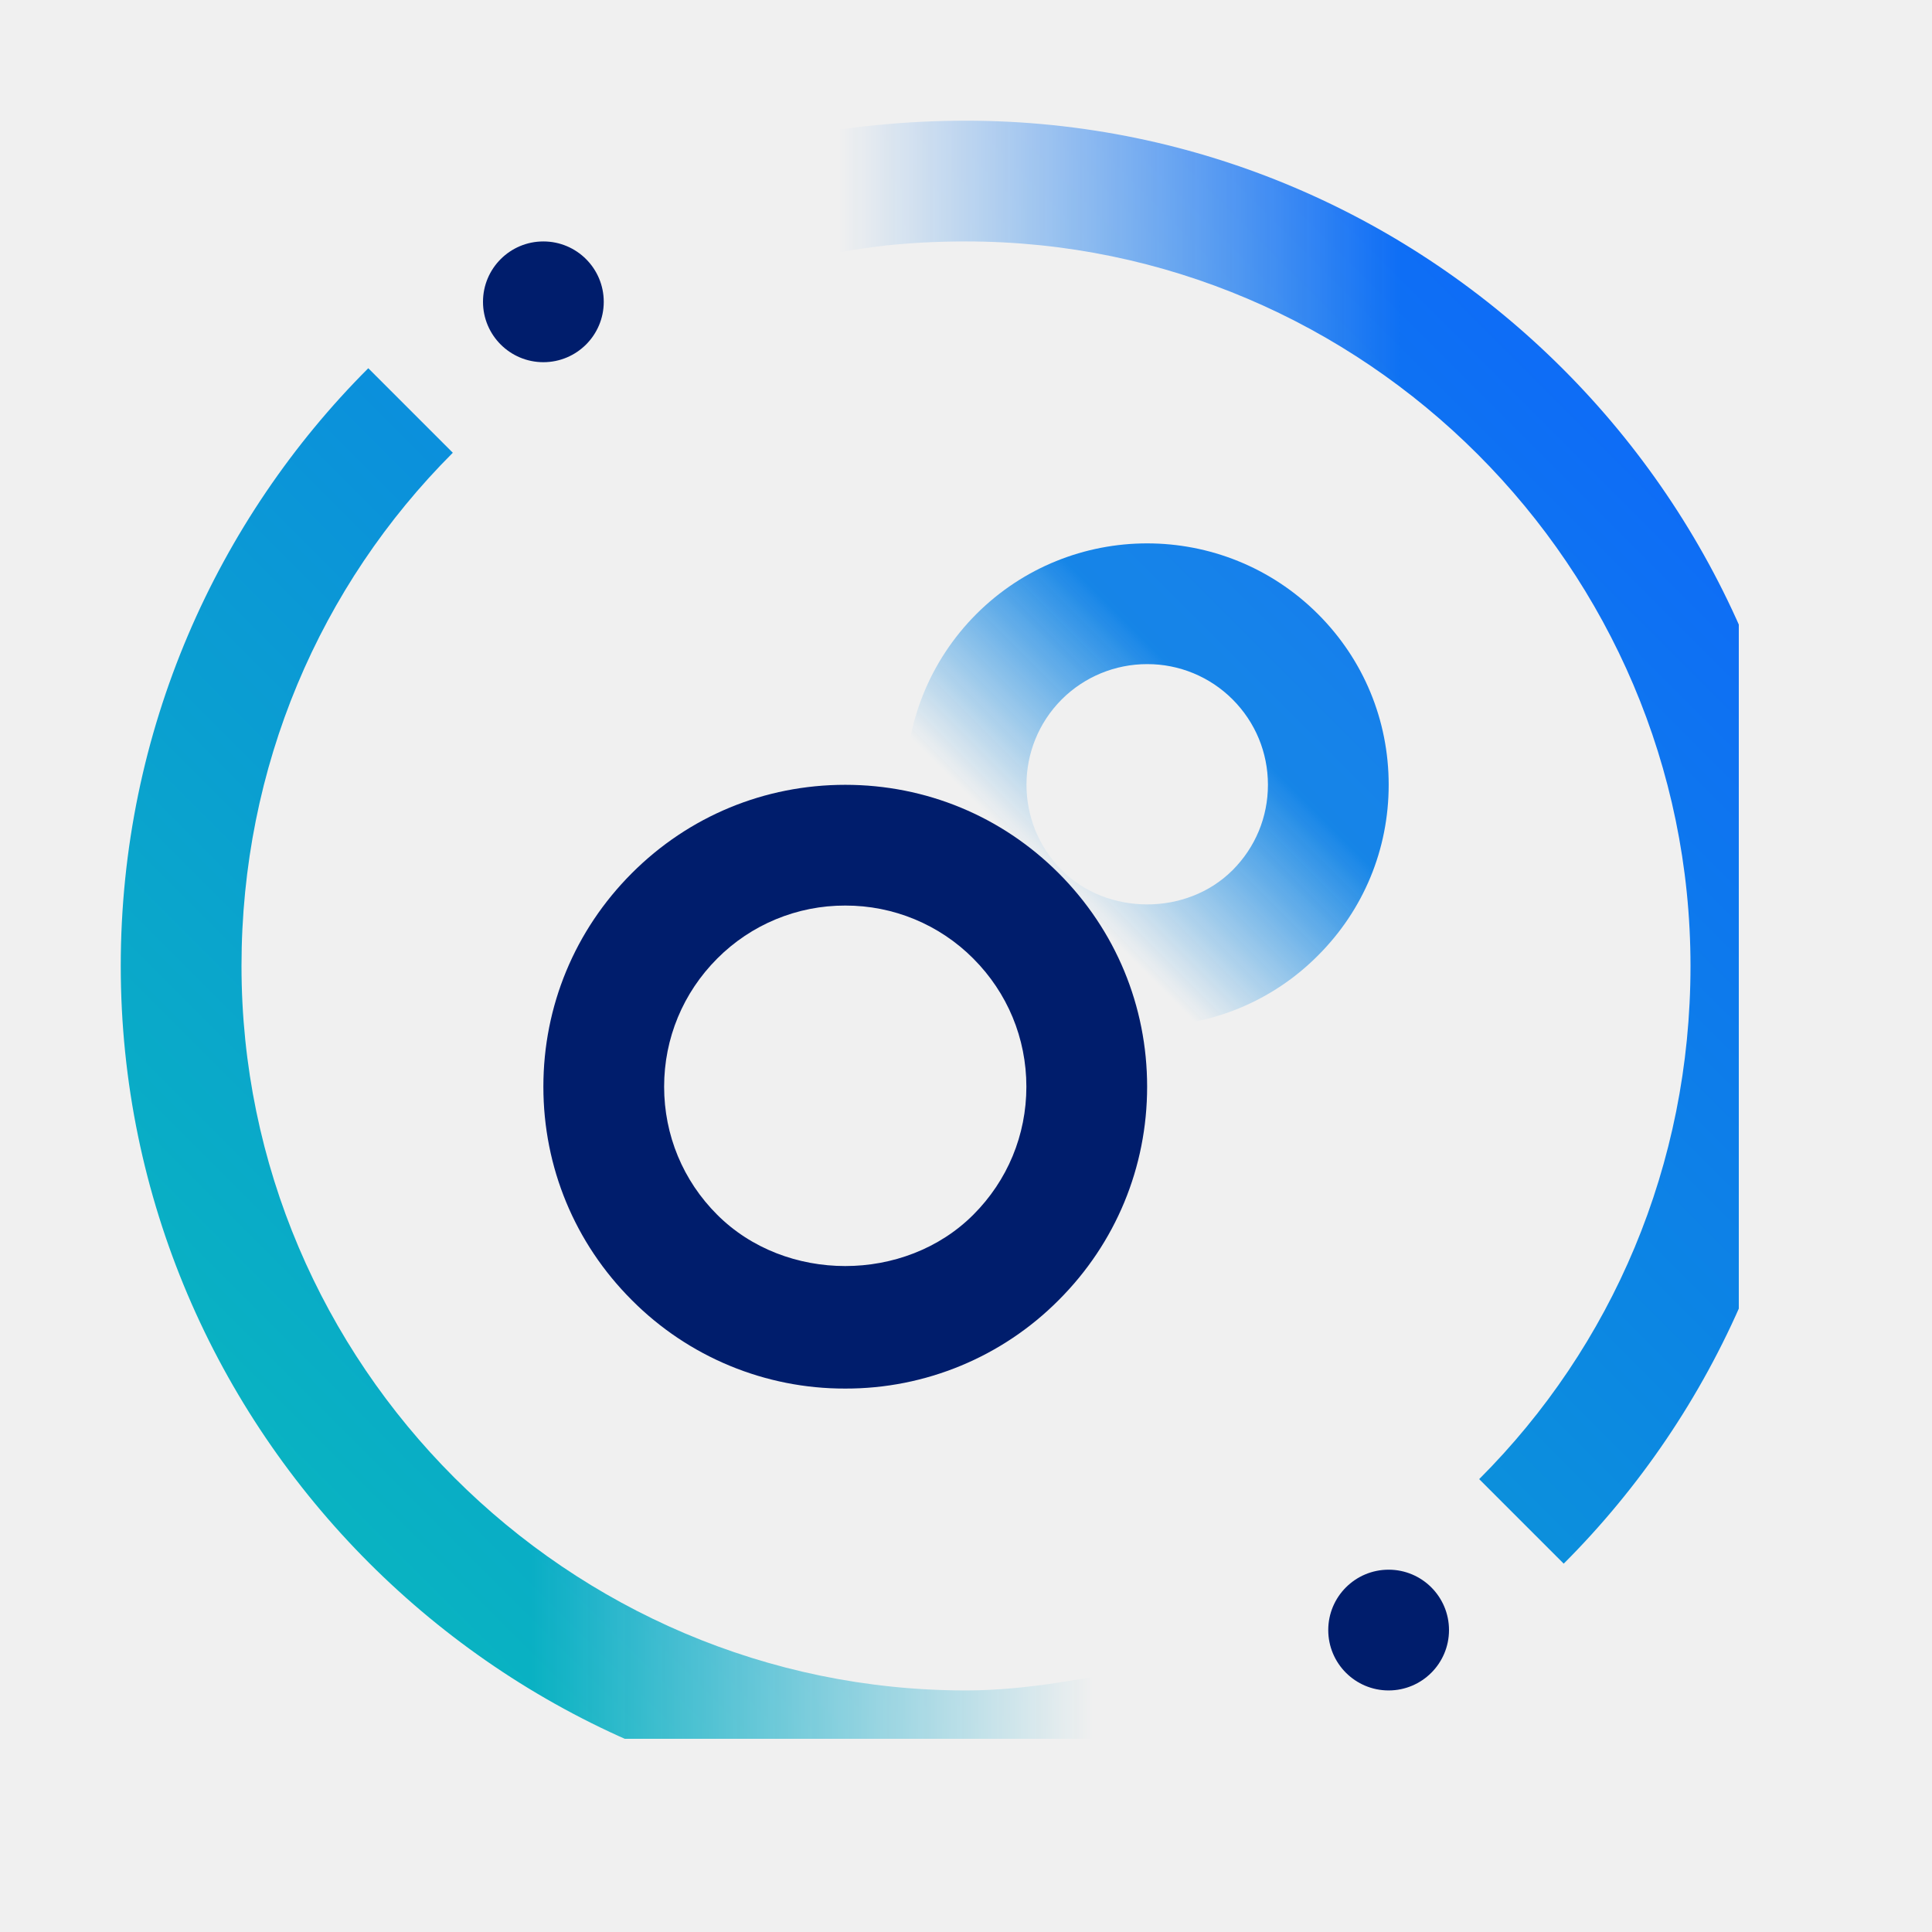
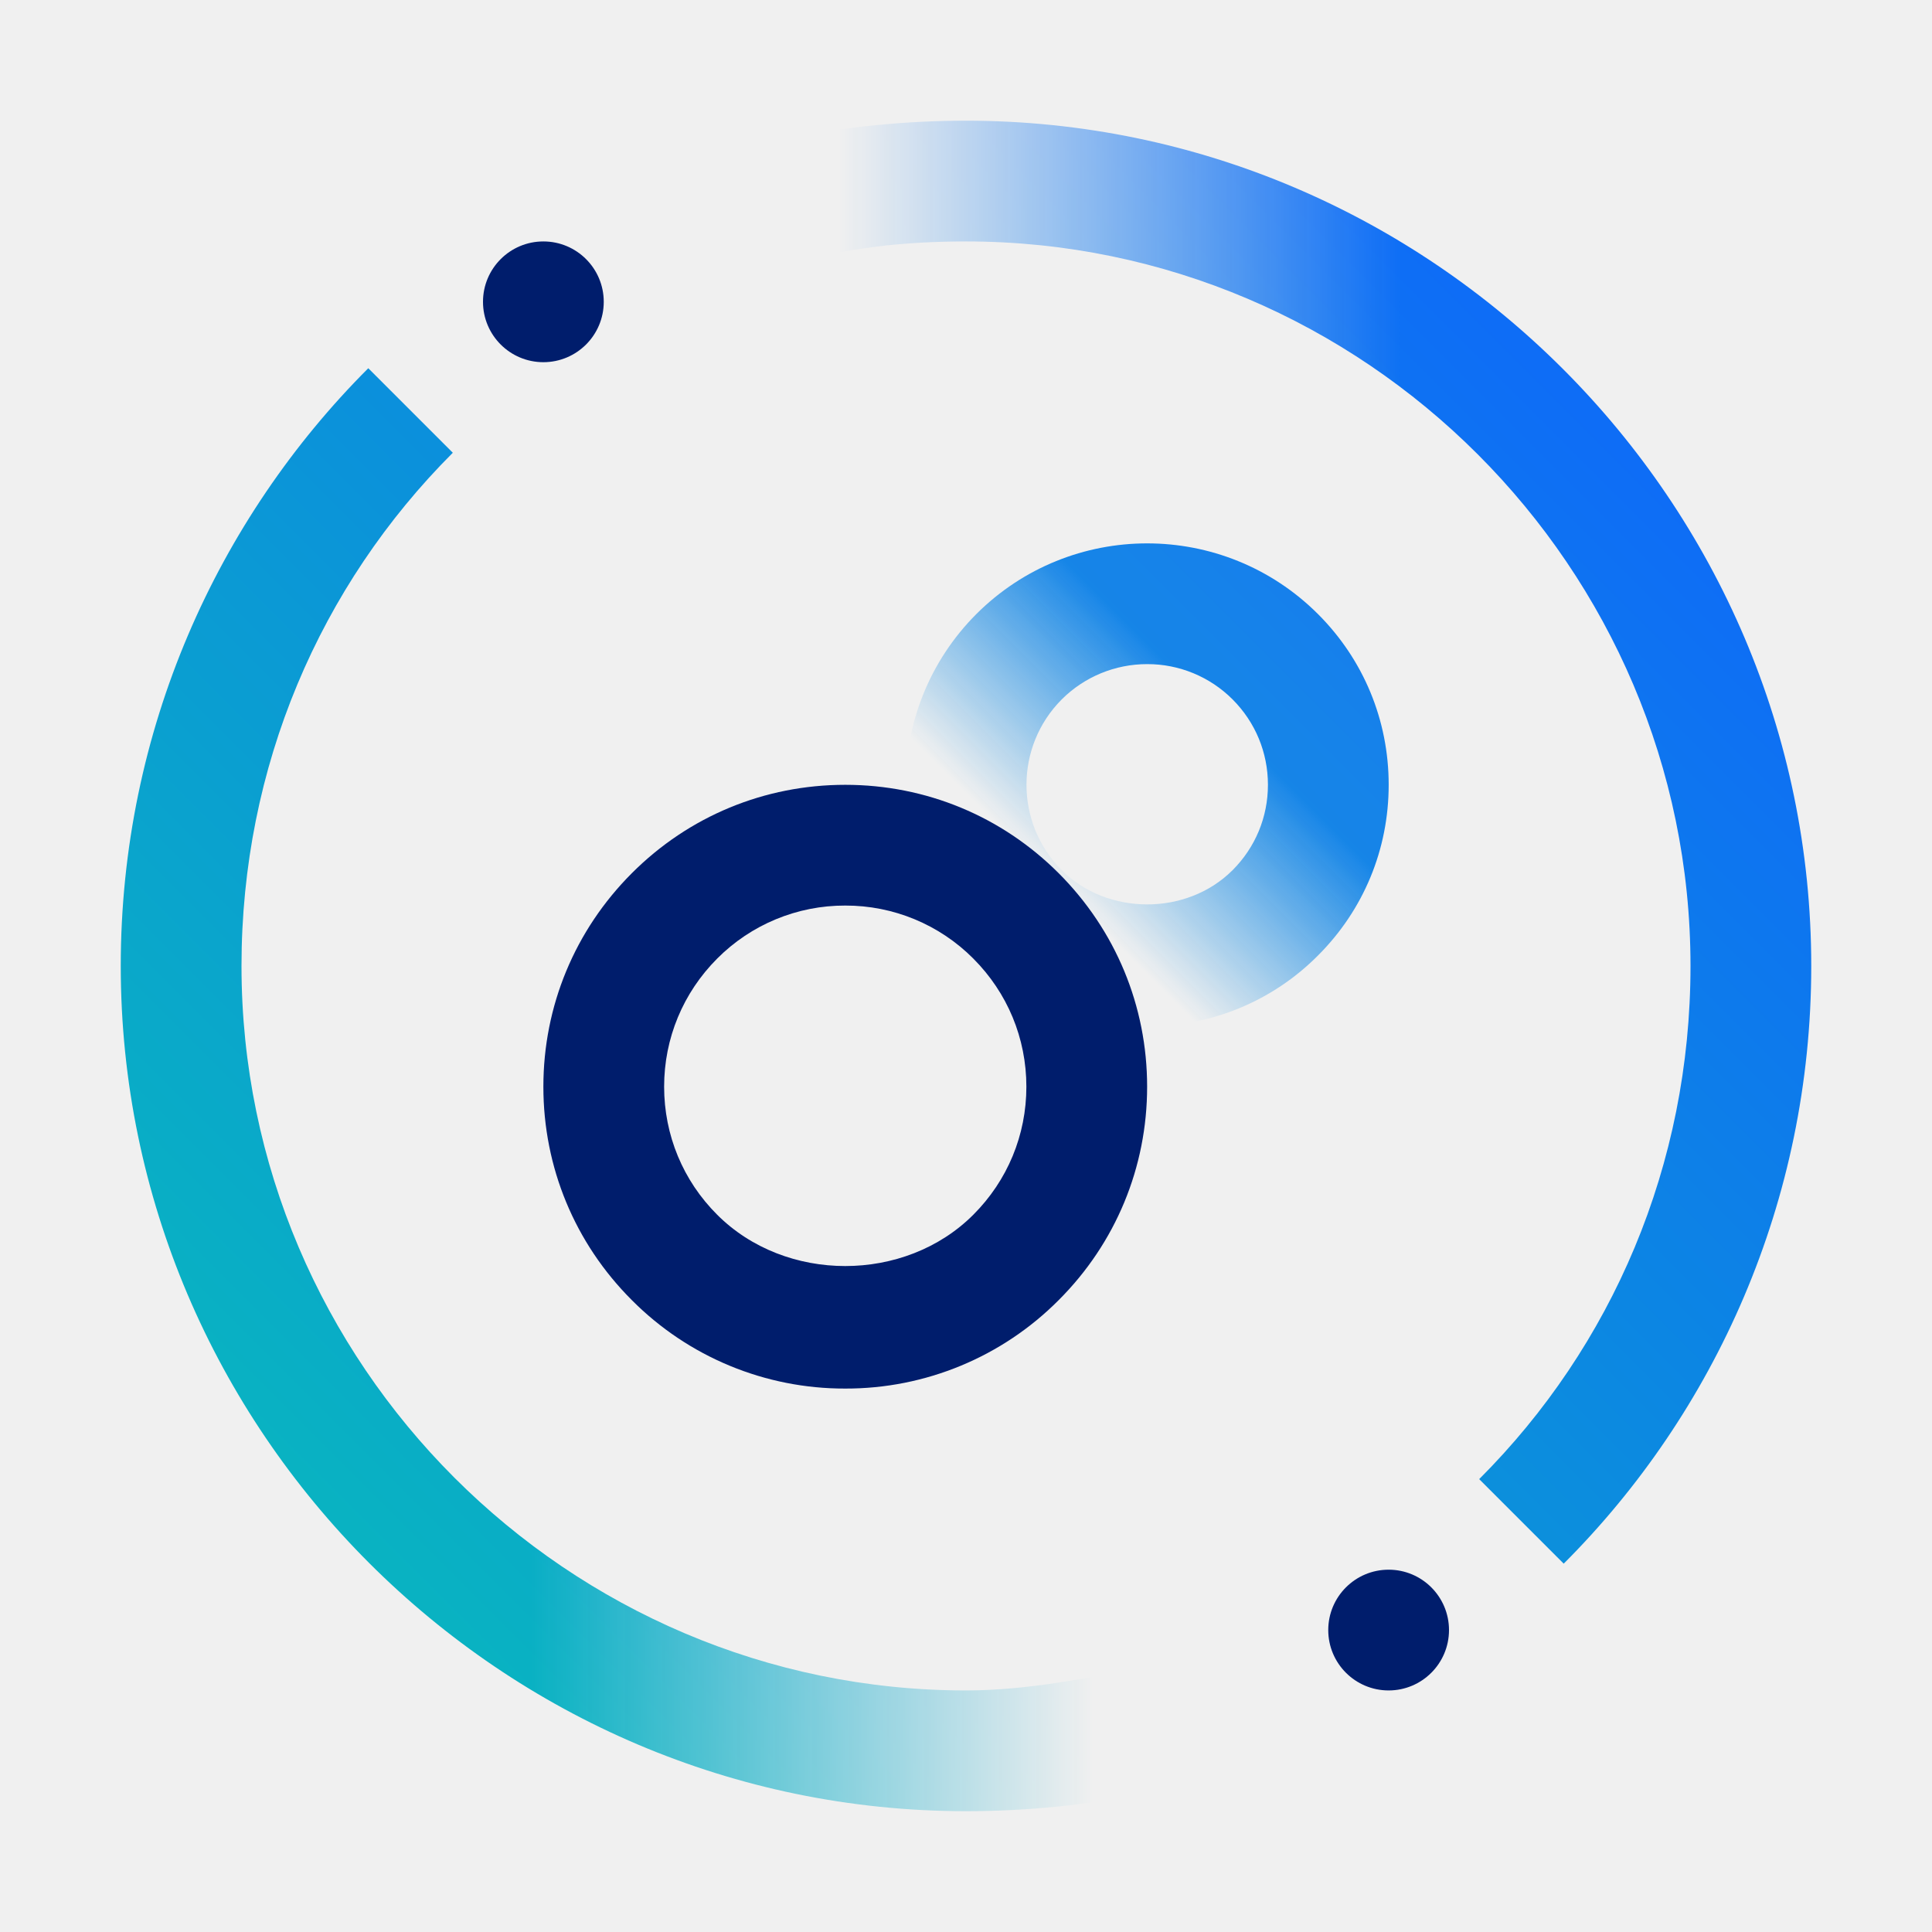
<svg xmlns="http://www.w3.org/2000/svg" xmlns:xlink="http://www.w3.org/1999/xlink" id="PowerHighAvailability" viewBox="0 0 32 32">
  <defs>
-     <linearGradient id="bnrckxqqja" x1="-1438.704" y1="692.591" x2="-1423.39" y2="692.591" gradientTransform="matrix(-1 0 0 1 -1414.582 -665.093)" gradientUnits="userSpaceOnUse">
+     <linearGradient id="idvoc02rxa" x1="-1438.704" y1="692.591" x2="-1423.39" y2="692.591" gradientTransform="matrix(-1 0 0 1 -1414.582 -665.093)" gradientUnits="userSpaceOnUse">
      <stop offset=".393" />
      <stop offset="1" stop-opacity="0" />
    </linearGradient>
-     <linearGradient id="qpgbkjphob" x1="180.461" y1="-2151.591" x2="195.775" y2="-2151.591" gradientTransform="matrix(1 0 0 -1 -172.582 -2147.093)" xlink:href="#bnrckxqqja" />
-     <linearGradient id="xw31gediqc" x1="-540.389" y1="-578.655" x2="-536.565" y2="-580.863" gradientTransform="matrix(.95252 1.45493 -.54959 2.5198 212.644 2257.556)" gradientUnits="userSpaceOnUse">
+     <linearGradient id="9028qia7ib" x1="180.461" y1="-2151.591" x2="195.775" y2="-2151.591" gradientTransform="matrix(1 0 0 -1 -172.582 -2147.093)" xlink:href="#idvoc02rxa" />
+     <linearGradient id="ck1qak5y7c" x1="-540.389" y1="-578.655" x2="-536.565" y2="-580.863" gradientTransform="matrix(.95252 1.45493 -.54959 2.5198 212.644 2257.556)" gradientUnits="userSpaceOnUse">
      <stop offset=".2" />
      <stop offset="1" stop-opacity="0" />
    </linearGradient>
-     <linearGradient id="auqcswdhne" x1="0" y1="32" x2="32" y2="0" gradientUnits="userSpaceOnUse">
+     <linearGradient id="96uhiewune" x1="0" y1="32" x2="32" y2="0" gradientUnits="userSpaceOnUse">
      <stop offset=".1" stop-color="#08bdba" />
      <stop offset=".9" stop-color="#0f62fe" />
    </linearGradient>
-     <mask id="yprbyceutd" width="32" height="32" maskUnits="userSpaceOnUse">
+     <mask id="lyfxiletqd" x="0" y="0" width="32" height="32" maskUnits="userSpaceOnUse">
      <path d="M13 4.399c1-.3 2-.4 3-.4 6.6 0 12 5.4 12 12 0 3.3-1.3 6.3-3.5 8.5l1.4 1.4c2.5-2.5 4.1-6 4.1-9.9 0-7.7-6.3-14-14-14-1 0-2 .1-3 .3v2.1zM19 27.599c-1 .2-2 .4-3 .4-6.6 0-12-5.4-12-12 0-3.3 1.3-6.3 3.5-8.5l-1.4-1.4c-2.5 2.5-4.1 6-4.1 9.9 0 7.7 6.3 14 14 14 1 0 2-.1 3-.3v-2.1z" style="fill:#fff" />
-       <path id="BottomMask" d="M8 23.999v7h12v-4l-12-3z" style="fill:url(#bnrckxqqja)" />
-       <path id="TopMask" d="M24 7.999v-7H12v4l12 3z" style="fill:url(#qpgbkjphob)" />
+       <path id="BottomMask" d="M8 23.999v7h12v-4l-12-3z" style="fill:url(#idvoc02rxa)" />
+       <path id="TopMask" d="M24 7.999v-7H12v4l12 3z" style="fill:url(#9028qia7ib)" />
      <g>
        <path d="M19.001 16.999a3.975 3.975 0 0 1-2.829-1.172 4.004 4.004 0 0 1 0-5.657 4.004 4.004 0 0 1 5.657 0c.756.755 1.172 1.76 1.172 2.829s-.416 2.073-1.172 2.828a3.971 3.971 0 0 1-2.828 1.172zm0-5.999a2 2 0 0 0-1.415.584 2.004 2.004 0 0 0 0 2.829c.756.756 2.073.756 2.829 0 .378-.378.586-.88.586-1.414s-.208-1.037-.586-1.415A1.992 1.992 0 0 0 19.001 11z" style="fill:#f4f4f4" />
-         <path transform="rotate(-45 18.59 13.359)" style="fill:url(#xw31gediqc)" d="M16.163 8.851h4.855v9.014h-4.855z" />
+         <path transform="rotate(-45 18.59 13.359)" style="fill:url(#ck1qak5y7c)" d="M16.163 8.851h4.855v9.014h-4.855z" />
        <path transform="rotate(-45 16.552 15.37)" d="M15.753 10.863h1.598v9.014h-1.598z" />
      </g>
    </mask>
  </defs>
-   <g style="mask:url(#yprbyceutd)">
-     <path style="fill:url(#auqcswdhne)" d="M0 0h32v32H0z" />
+   <g style="fill:none;mask:url(#lyfxiletqd)">
+     <path style="fill:url(#96uhiewune)" d="M0 0h32v32H0z" />
  </g>
  <rect x="22" y="25.999" width="2" height="2" rx="1" ry="1" style="fill:#001d6c" />
  <rect x="8" y="3.999" width="2" height="2" rx="1" ry="1" style="fill:#001d6c" />
  <path d="M14 22.999a4.965 4.965 0 0 1-3.535-1.465C9.521 20.591 9 19.335 9 17.999s.521-2.591 1.465-3.536 2.199-1.464 3.535-1.464 2.591.52 3.535 1.464c.944.945 1.465 2.2 1.465 3.536s-.521 2.592-1.465 3.535A4.965 4.965 0 0 1 14 22.999zm0-8a2.98 2.98 0 0 0-2.121.878c-.566.567-.879 1.321-.879 2.122s.312 1.555.879 2.121c1.133 1.133 3.109 1.133 4.242 0 .566-.566.879-1.319.879-2.121s-.313-1.555-.879-2.122A2.98 2.98 0 0 0 14 14.999z" style="fill:#001d6c" />
</svg>
